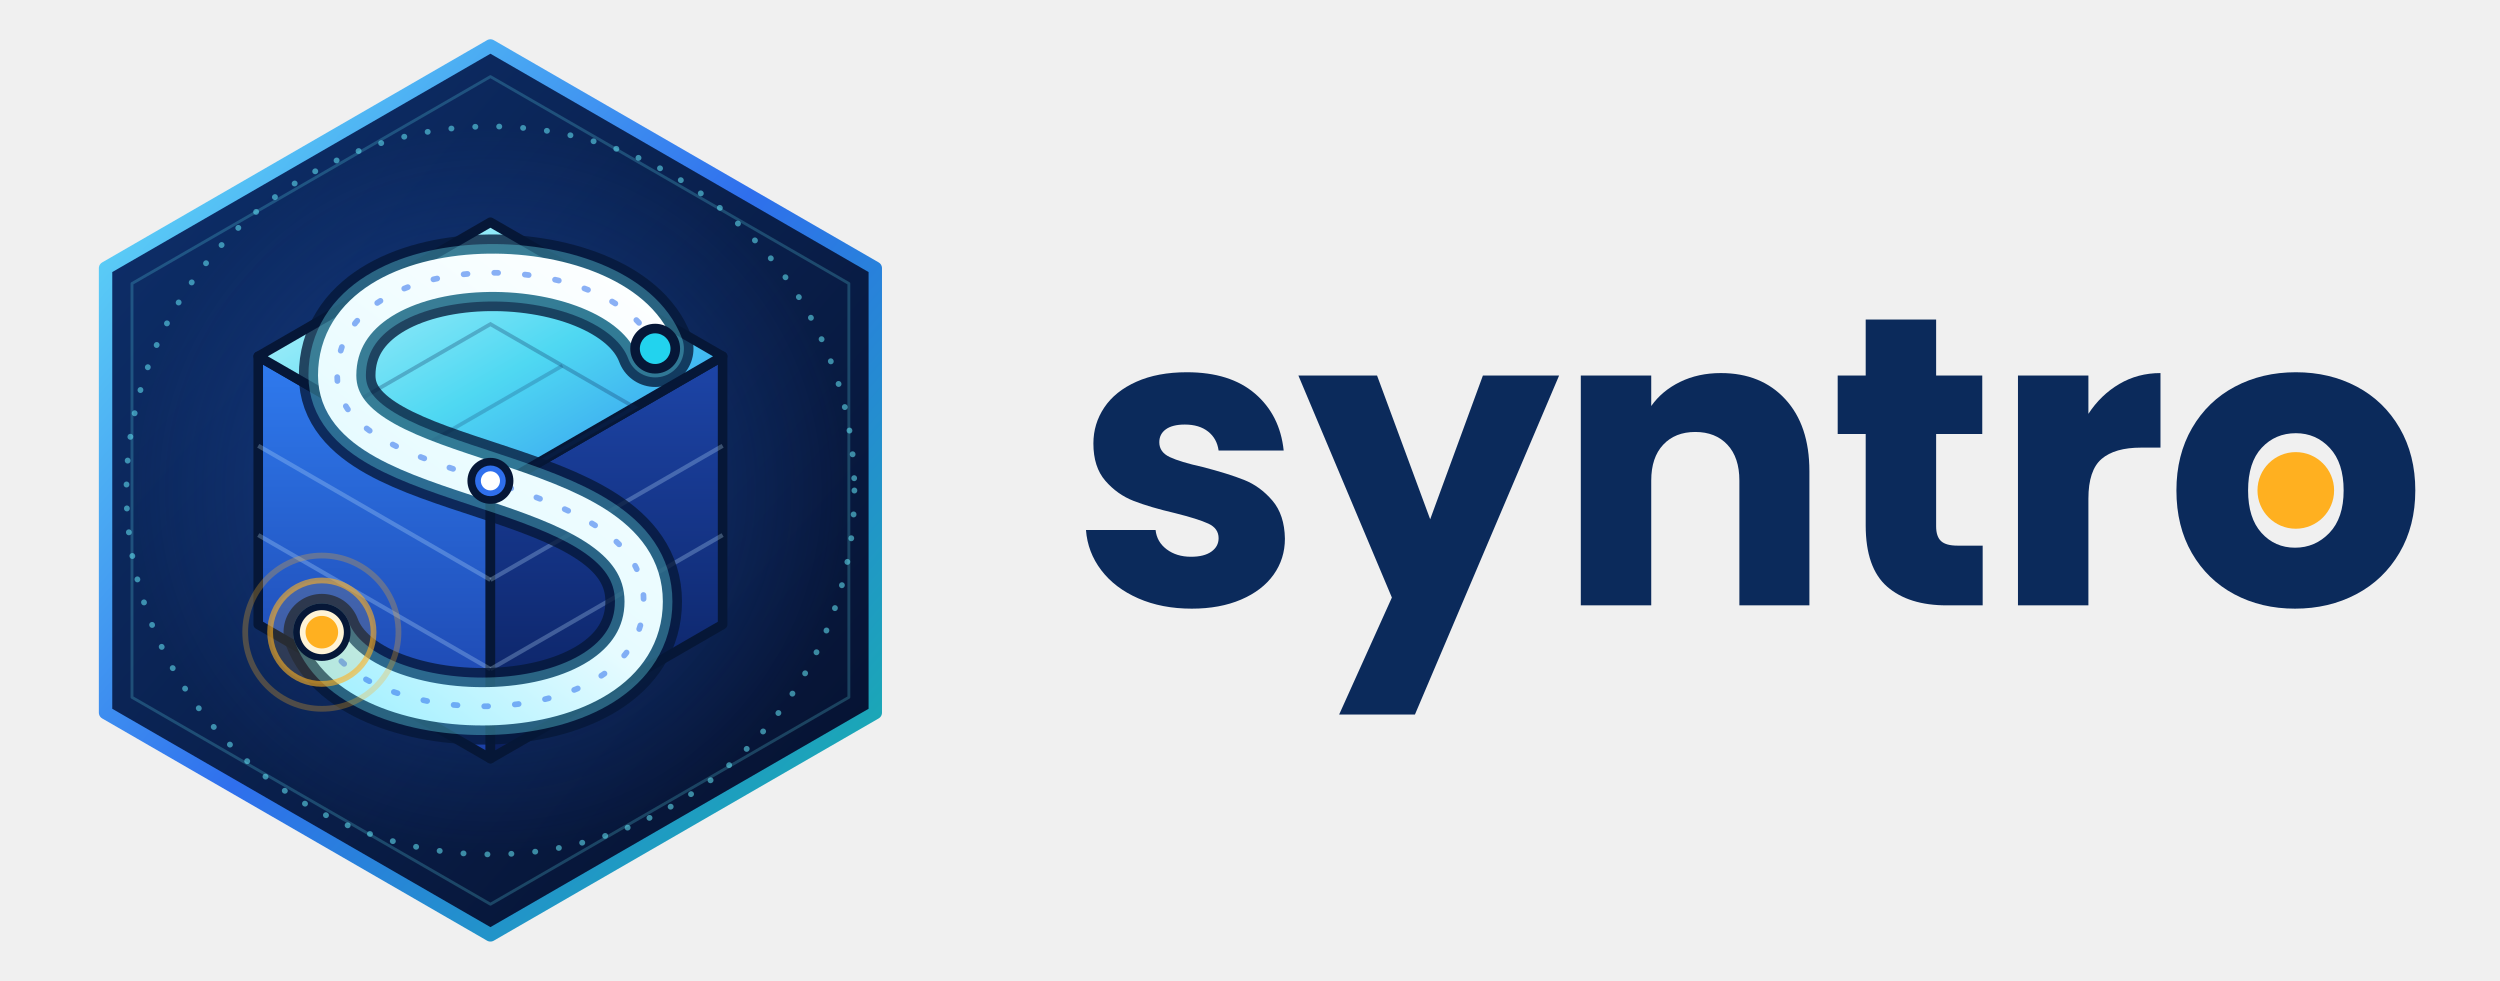
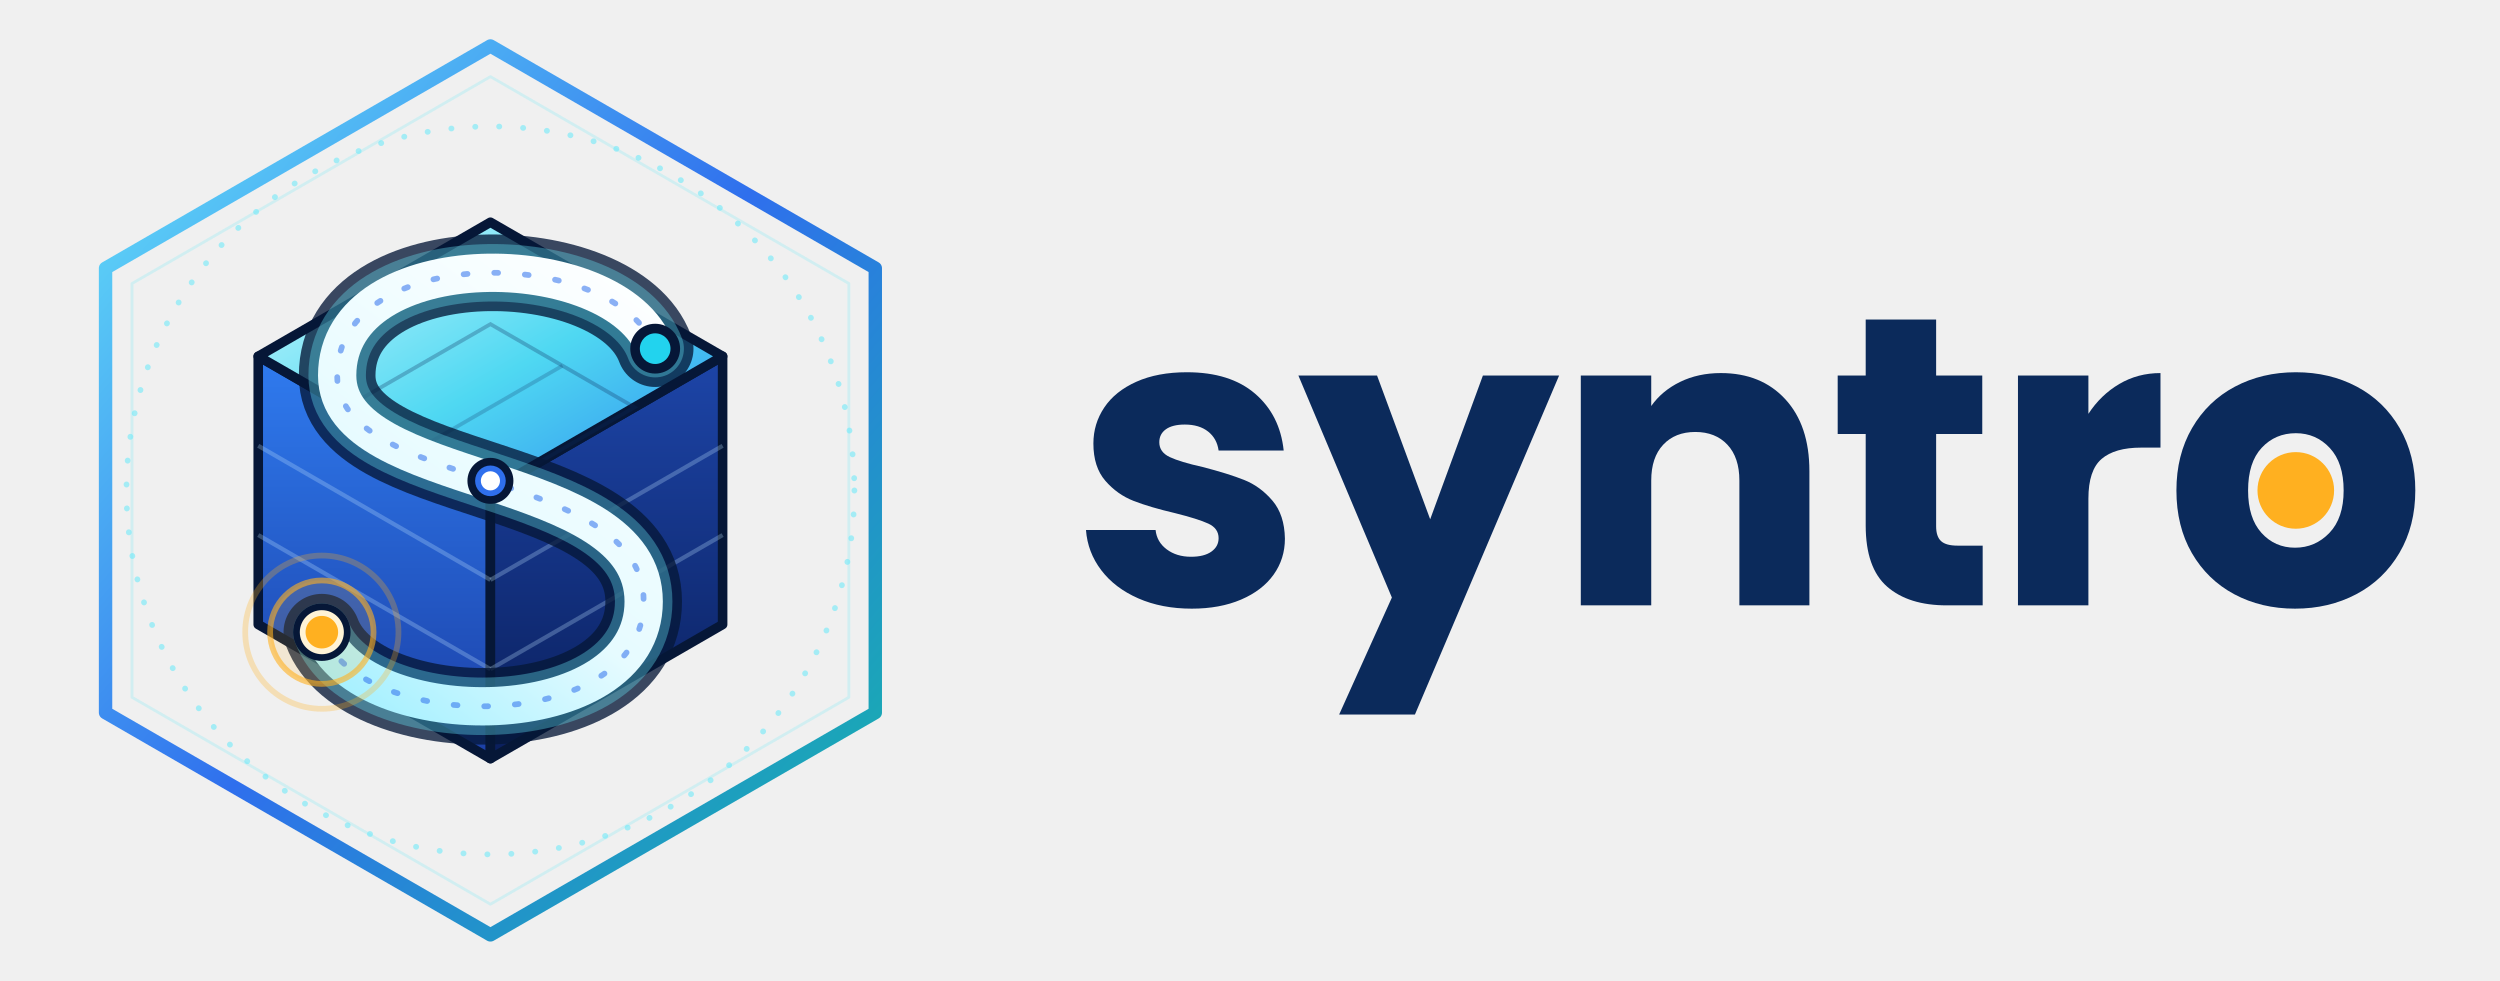
<svg xmlns="http://www.w3.org/2000/svg" viewBox="0 0 1305 512" width="1305" height="512" role="img" aria-label="Syntro">
  <g transform="translate(0,0)">
    <defs>
      <linearGradient id="kbg" x1="0" y1="0" x2="1" y2="1">
        <stop offset="0" stop-color="#0E316F" />
        <stop offset="1" stop-color="#050F2B" />
      </linearGradient>
      <linearGradient id="krim" x1="0" y1="0" x2="1" y2="1">
        <stop offset="0" stop-color="#67E8F9" />
        <stop offset=".5" stop-color="#2F6FED" />
        <stop offset="1" stop-color="#14B8A6" />
      </linearGradient>
      <linearGradient id="kft" x1="0" y1="0" x2="1" y2="1">
        <stop offset="0" stop-color="#CFFAFE" />
        <stop offset=".55" stop-color="#4FD8F2" />
        <stop offset="1" stop-color="#2F8BEF" />
      </linearGradient>
      <linearGradient id="kfl" x1="0" y1="0" x2="0" y2="1">
        <stop offset="0" stop-color="#2F7BEF" />
        <stop offset="1" stop-color="#1B3FA6" />
      </linearGradient>
      <linearGradient id="kfr" x1="0" y1="0" x2="0" y2="1">
        <stop offset="0" stop-color="#1D45A8" />
        <stop offset="1" stop-color="#0A1F5C" />
      </linearGradient>
      <linearGradient id="krb" gradientUnits="userSpaceOnUse" x1="342" y1="140" x2="168" y2="370">
        <stop offset="0" stop-color="#FFFFFF" />
        <stop offset=".6" stop-color="#E6FBFF" />
        <stop offset="1" stop-color="#9EEFFF" />
      </linearGradient>
      <radialGradient id="kglow" cx=".5" cy=".5" r=".5">
        <stop offset="0" stop-color="#2F6FED" stop-opacity=".35" />
        <stop offset="1" stop-color="#2F6FED" stop-opacity="0" />
      </radialGradient>
    </defs>
-     <polygon points="256.0,24.0 456.9,140.0 456.9,372.0 256.0,488.0 55.1,372.0 55.1,140.0" fill="url(#kbg)" stroke="url(#krim)" stroke-width="7" stroke-linejoin="round" />
+     <polygon points="256.0,24.0 456.9,140.0 456.9,372.0 256.0,488.0 55.1,372.0 55.1,140.0" fill="none" stroke="url(#krim)" stroke-width="7" stroke-linejoin="round" />
    <polygon points="256.0,40.0 443.1,148.0 443.1,364.0 256.0,472.0 68.9,364.0 68.9,148.0" fill="none" stroke="#67E8F9" stroke-opacity=".22" stroke-width="1.5" stroke-linejoin="round" />
-     <circle cx="256" cy="256" r="190" fill="url(#kglow)" />
+     <circle cx="256" cy="256" r="190" fill="none" />
    <circle cx="256" cy="256" r="190" fill="none" stroke="#67E8F9" stroke-opacity=".55" stroke-width="3" stroke-linecap="round" stroke-dasharray="0.1 12.4" />
    <g stroke="#061737" stroke-width="5" stroke-linejoin="round">
      <polygon points="134.8,186.0 256.0,256.0 256.0,396.0 134.8,326.0" fill="url(#kfl)" />
      <polygon points="377.2,186.0 377.2,326.0 256.0,396.0 256.0,256.0" fill="url(#kfr)" />
      <polygon points="256.0,116.0 377.2,186.0 256.0,256.0 134.8,186.0" fill="url(#kft)" />
    </g>
    <line x1="134.8" y1="232.7" x2="256.0" y2="302.7" stroke="#BFE3FF" stroke-opacity=".28" stroke-width="2.2" />
    <line x1="256.0" y1="302.7" x2="377.2" y2="232.7" stroke="#BFE3FF" stroke-opacity=".28" stroke-width="2.2" />
    <line x1="134.8" y1="279.3" x2="256.0" y2="349.3" stroke="#BFE3FF" stroke-opacity=".28" stroke-width="2.2" />
    <line x1="256.0" y1="349.3" x2="377.2" y2="279.3" stroke="#BFE3FF" stroke-opacity=".28" stroke-width="2.2" />
    <polygon points="256.0,169.2 331.2,212.6 256.0,256.0 180.8,212.6" fill="none" stroke="#0B2A5B" stroke-opacity=".28" stroke-width="2" />
    <line x1="293.6" y1="190.9" x2="218.4" y2="234.3" stroke="#0B2A5B" stroke-opacity=".22" stroke-width="2" />
    <path d="M342 182 C322 128 176 126 176 196 C176 256 336 244 336 314 C336 384 188 384 168 330" fill="none" stroke="#061737" stroke-opacity=".78" stroke-width="40" stroke-linecap="round" stroke-linejoin="round" />
    <path d="M342 182 C322 128 176 126 176 196 C176 256 336 244 336 314 C336 384 188 384 168 330" fill="none" stroke="#67E8F9" stroke-opacity=".35" stroke-width="30" stroke-linecap="round" stroke-linejoin="round" />
    <path d="M342 182 C322 128 176 126 176 196 C176 256 336 244 336 314 C336 384 188 384 168 330" fill="none" stroke="url(#krb)" stroke-width="20" stroke-linecap="round" stroke-linejoin="round" />
    <path d="M342 182 C322 128 176 126 176 196 C176 256 336 244 336 314 C336 384 188 384 168 330" fill="none" stroke="#2F6FED" stroke-opacity=".55" stroke-width="3" stroke-linecap="round" stroke-dasharray="2 14" />
    <circle cx="342" cy="182" r="13" fill="#061737" />
    <circle cx="342" cy="182" r="8" fill="#22D3EE" />
    <circle cx="256" cy="251" r="12" fill="#061737" />
    <circle cx="256" cy="251" r="6.5" fill="#FFFFFF" stroke="#2F6FED" stroke-width="3" />
    <circle cx="168" cy="330" r="40" fill="none" stroke="#FFB020" stroke-opacity=".28" stroke-width="3" />
    <circle cx="168" cy="330" r="27" fill="#FFB020" fill-opacity=".14" stroke="#FFB020" stroke-opacity=".6" stroke-width="3" />
    <circle cx="168" cy="330" r="15" fill="#061737" />
    <circle cx="168" cy="330" r="10" fill="#FFB020" stroke="#FFF3D6" stroke-width="3" />
  </g>
  <g fill="#0B2A5B">
    <path d="M566.88 276.655H603.215Q603.86 282.89 609.02 286.76Q614.18 290.63 621.705 290.63Q628.585 290.63 632.348 287.942Q636.11 285.255 636.11 280.955Q636.11 275.795 630.735 273.322Q625.36 270.85 613.32 267.84Q600.42 264.83 591.82 261.498Q583.22 258.165 576.985 250.963Q570.75 243.76 570.75 231.505Q570.75 221.185 576.447 212.692Q582.145 204.2 593.217 199.255Q604.29 194.31 619.555 194.31Q642.13 194.31 655.138 205.49Q668.145 216.67 670.08 235.16H636.11Q635.25 228.925 630.628 225.27Q626.005 221.615 618.48 221.615Q612.03 221.615 608.59 224.088Q605.15 226.56 605.15 230.86Q605.15 236.02 610.632 238.6Q616.115 241.18 627.725 243.76Q641.055 247.2 649.44 250.532Q657.825 253.865 664.168 261.283Q670.51 268.7 670.725 281.17Q670.725 291.705 664.812 299.982Q658.9 308.26 647.827 312.99Q636.755 317.72 622.135 317.72Q606.44 317.72 594.185 312.345Q581.93 306.97 574.835 297.618Q567.74 288.265 566.88 276.655Z" />
    <path d="M813.85 196.03 738.6 372.975H699.04L726.56 311.915L677.755 196.03H718.82L746.555 271.065L774.075 196.03Z" />
    <path d="M944.505 245.91V316.0H907.955V250.855Q907.955 238.815 901.72 232.15Q895.485 225.485 884.95 225.485Q874.415 225.485 868.18 232.15Q861.945 238.815 861.945 250.855V316.0H825.18V196.03H861.945V211.94Q867.535 203.985 876.995 199.363Q886.455 194.74 898.28 194.74Q919.35 194.74 931.928 208.393Q944.505 222.045 944.505 245.91Z" />
    <path d="M1034.955 284.825V316.0H1016.25Q996.255 316.0 985.075 306.217Q973.895 296.435 973.895 274.29V226.56H959.275V196.03H973.895V166.79H1010.66V196.03H1034.74V226.56H1010.66V274.72Q1010.66 280.095 1013.24 282.46Q1015.82 284.825 1021.84 284.825Z" />
    <path d="M1127.77 194.74V233.655H1117.665Q1103.905 233.655 1097.025 239.567Q1090.145 245.48 1090.145 260.315V316.0H1053.38V196.03H1090.145V216.025Q1096.595 206.135 1106.27 200.438Q1115.945 194.74 1127.77 194.74Z" />
    <path d="M1136.09 256.015Q1136.09 237.525 1144.26 223.442Q1152.43 209.36 1166.62 201.835Q1180.81 194.31 1198.44 194.31Q1216.07 194.31 1230.26 201.835Q1244.45 209.36 1252.62 223.442Q1260.79 237.525 1260.79 256.015Q1260.79 274.505 1252.512 288.587Q1244.235 302.67 1229.938 310.195Q1215.64 317.72 1198.01 317.72Q1180.38 317.72 1166.297 310.195Q1152.215 302.67 1144.152 288.695Q1136.09 274.72 1136.09 256.015ZM1223.38 256.015Q1223.38 241.61 1216.177 233.87Q1208.975 226.13 1198.44 226.13Q1187.69 226.13 1180.595 233.762Q1173.5 241.395 1173.5 256.015Q1173.5 270.42 1180.487 278.16Q1187.475 285.9 1198.01 285.9Q1208.545 285.9 1215.962 278.16Q1223.38 270.42 1223.38 256.015Z" />
  </g>
  <circle cx="1198.4" cy="256.0" r="20" fill="#FFB020" />
  <circle cx="1198.4" cy="256.0" r="34" fill="none" stroke="#FFB020" stroke-opacity=".0" />
</svg>
